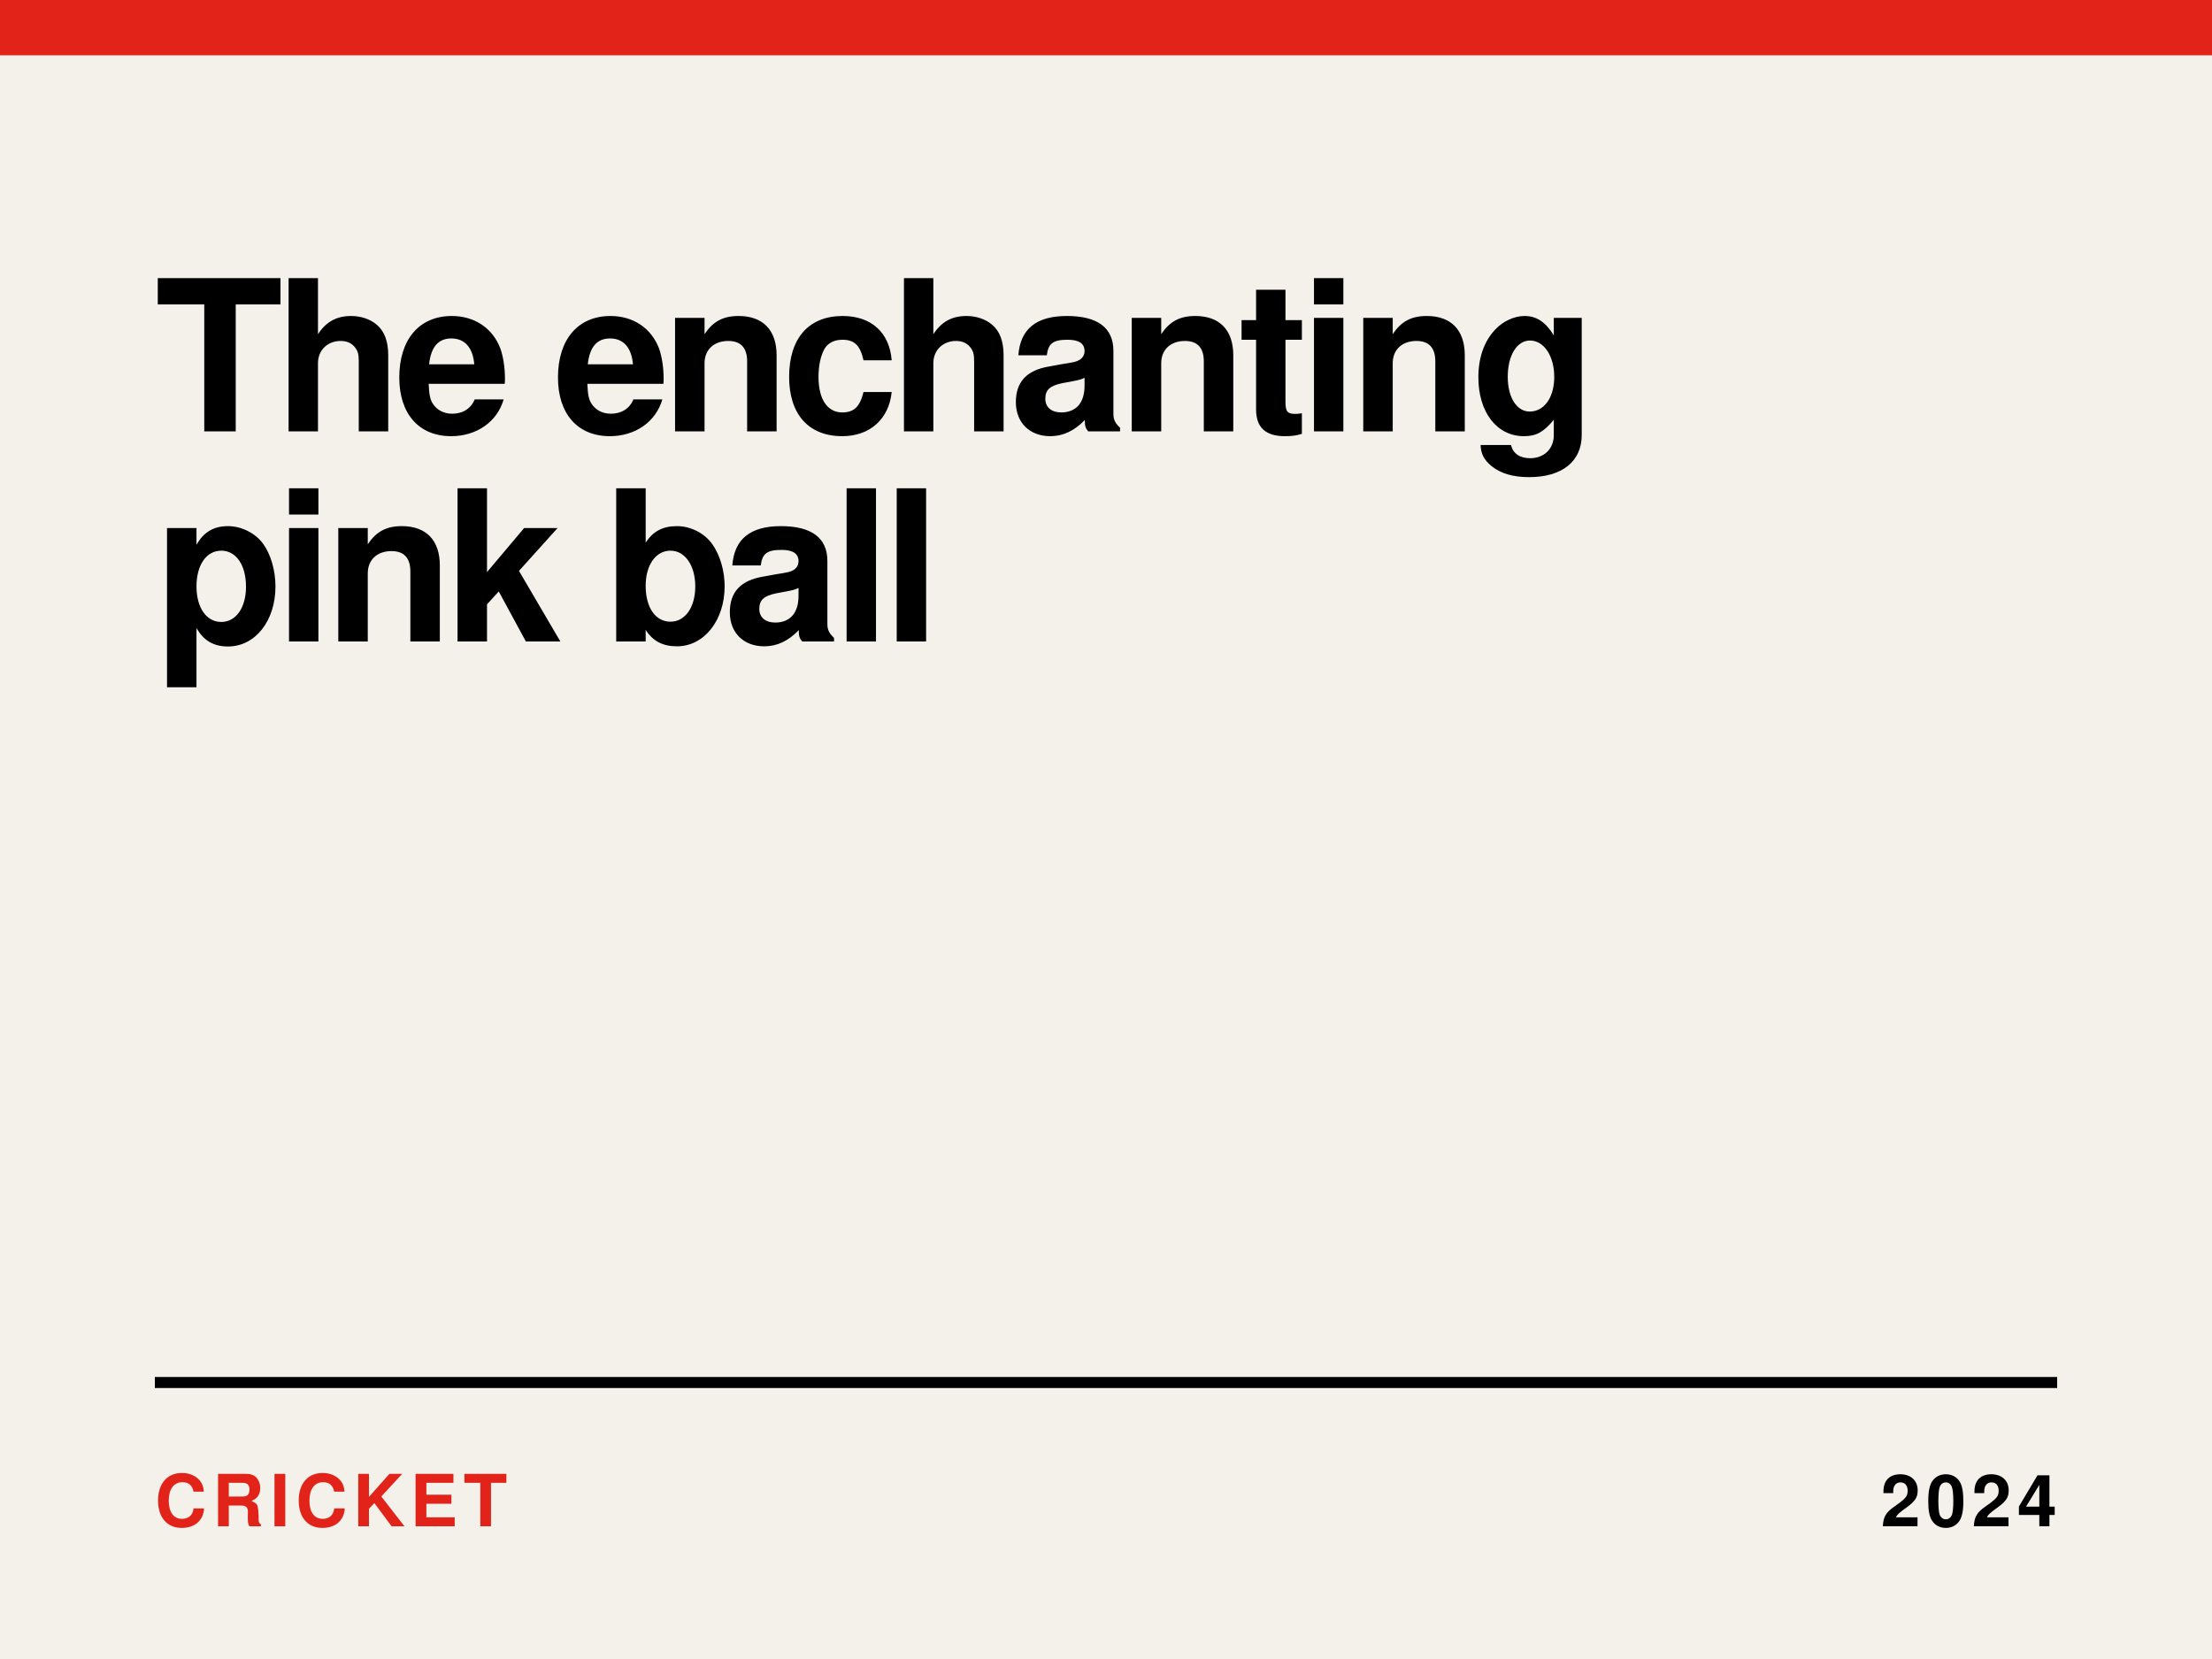
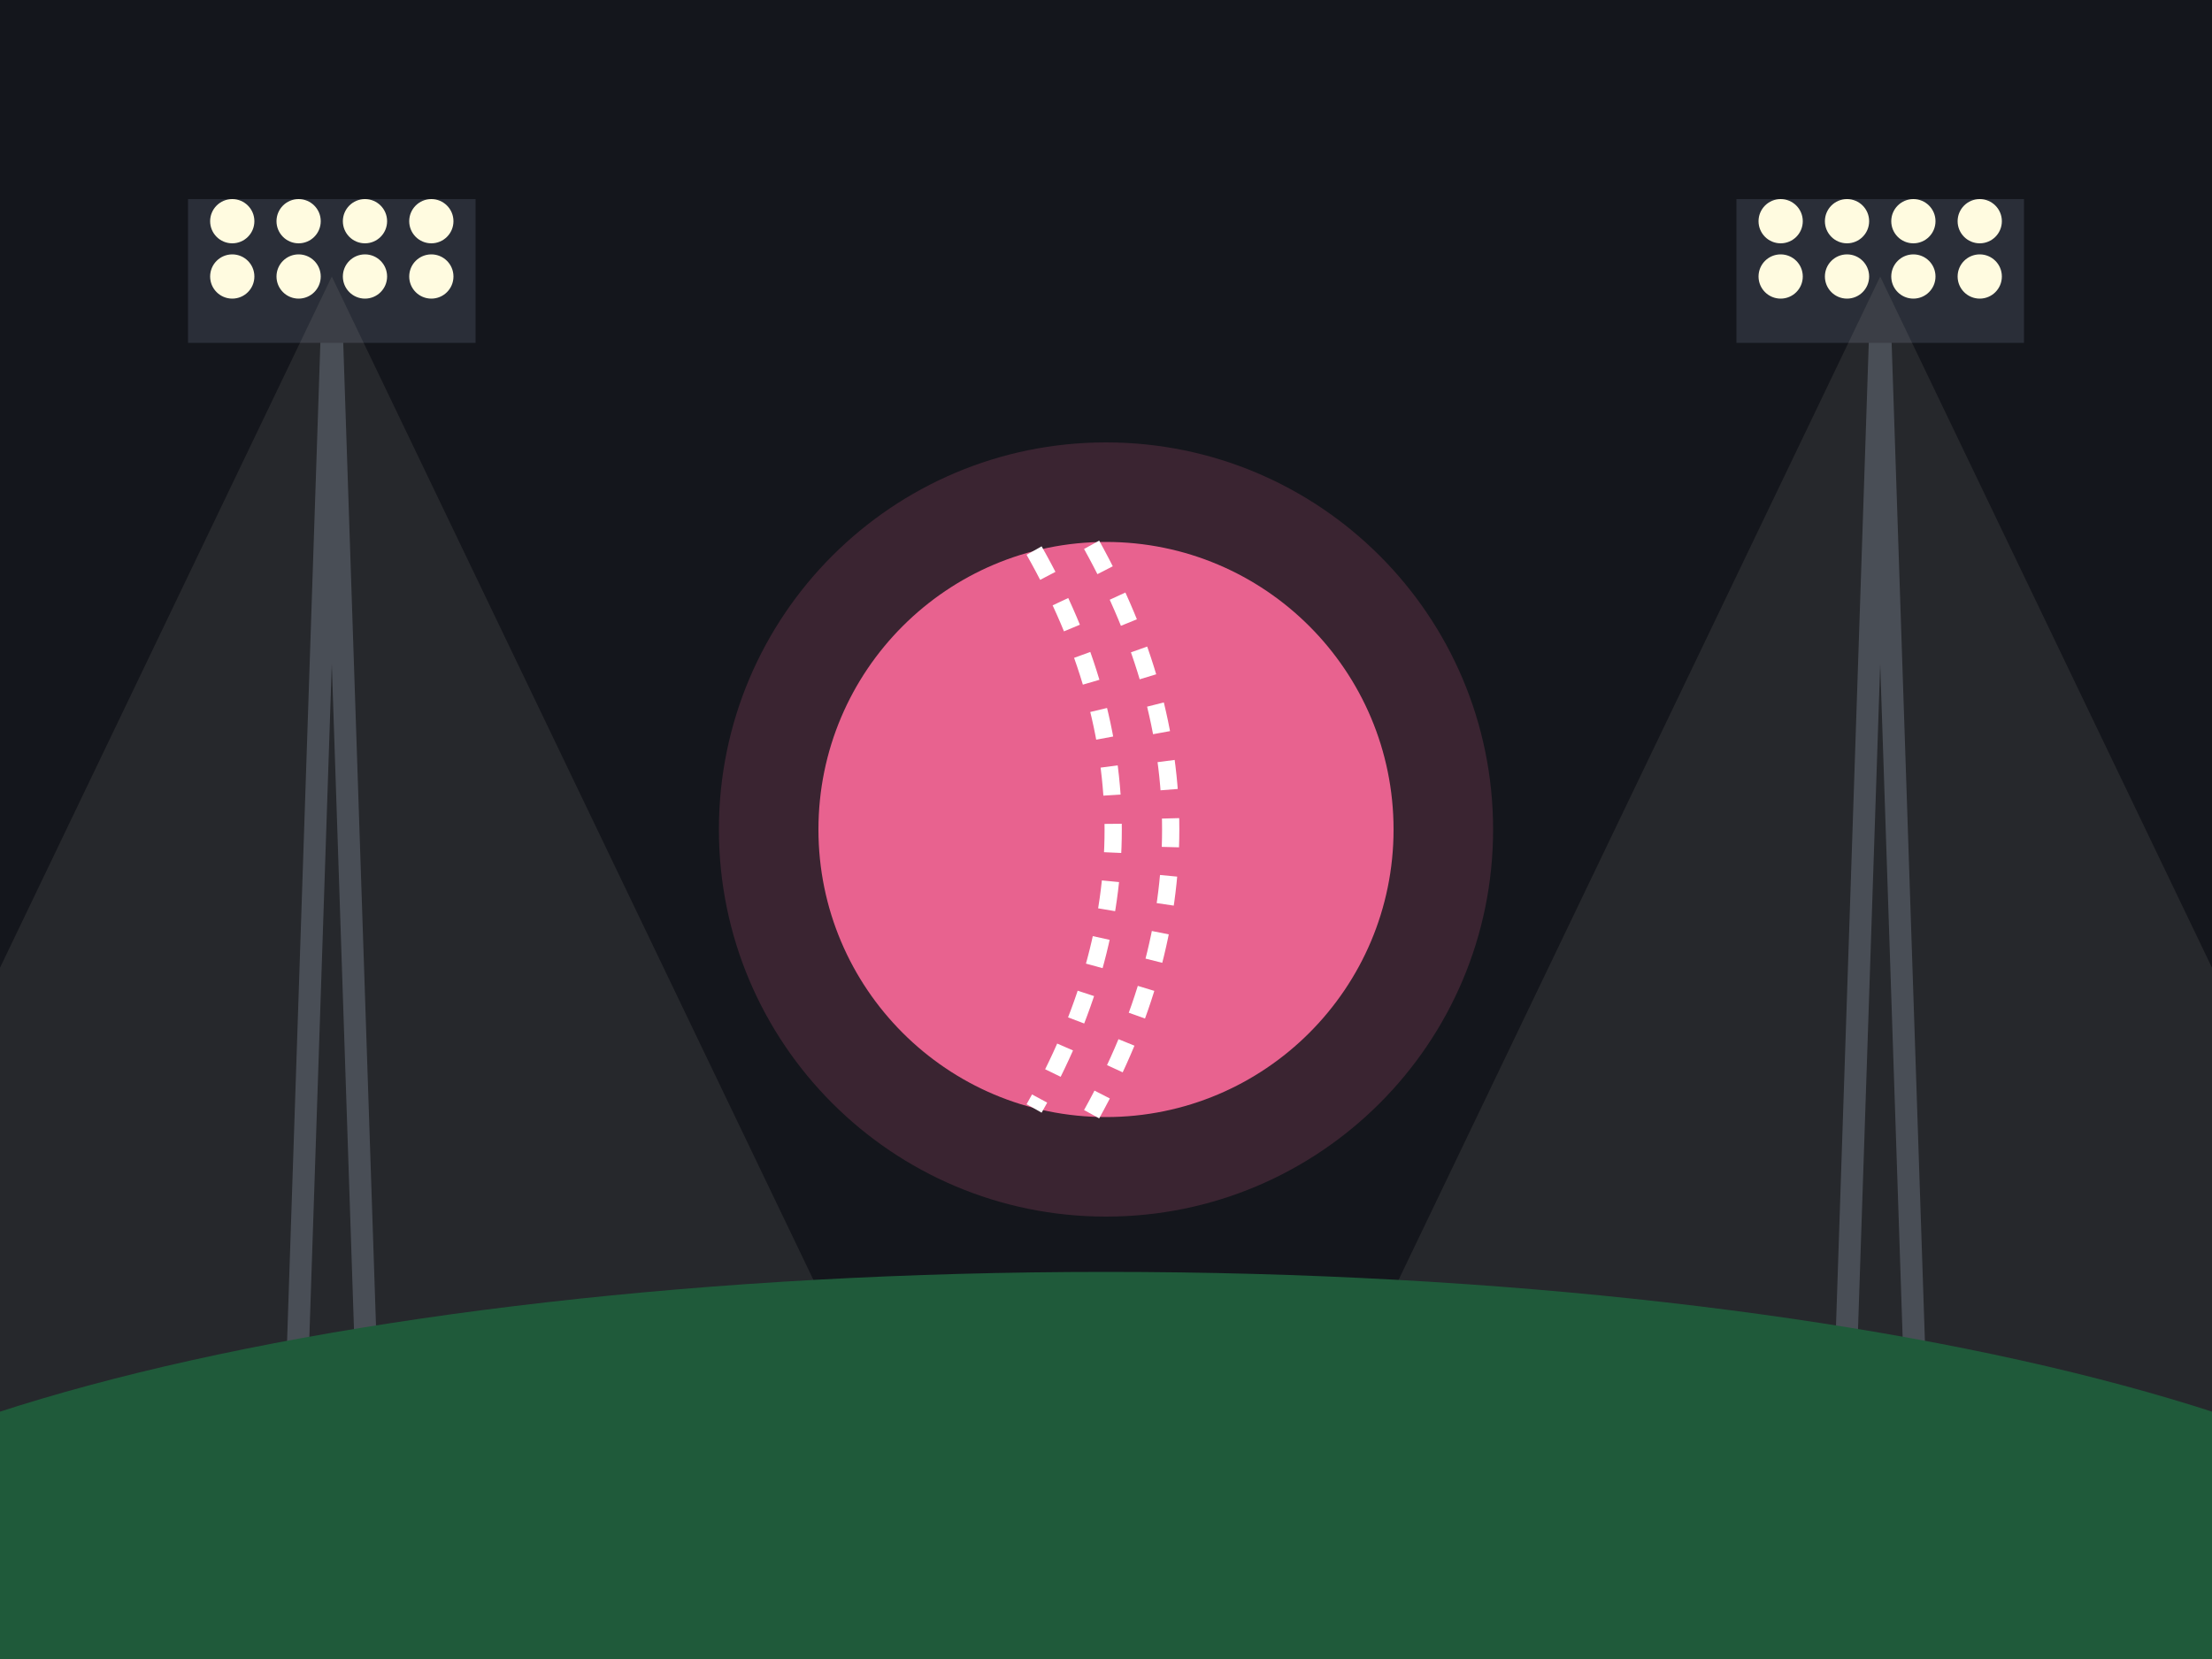
<svg xmlns="http://www.w3.org/2000/svg" viewBox="0 0 400 300" width="400" height="300">
-   <rect width="400" height="300" fill="#f4f1ea" />
-   <rect width="400" height="10" fill="#e2231a" />
-   <text x="28" y="78" font-family="'Helvetica Neue', Helvetica, Arial, sans-serif" font-size="38" font-weight="700" letter-spacing="-1.5" fill="#000">
-     <tspan x="28" dy="0">The enchanting</tspan>
-     <tspan x="28" dy="38">pink ball</tspan>
-   </text>
-   <line x1="28" y1="250" x2="372" y2="250" stroke="#000" stroke-width="2" />
-   <text x="28" y="276" font-family="'Helvetica Neue', Helvetica, Arial, sans-serif" font-size="13" font-weight="700" letter-spacing="1" fill="#e2231a">CRICKET</text>
-   <text x="372" y="276" text-anchor="end" font-family="'Helvetica Neue', Helvetica, Arial, sans-serif" font-size="13" font-weight="700" letter-spacing="1" fill="#000">2024</text>
+   <rect width="400" height="300" fill="#14161c" />
+   <path d="M52 300 L60 60 L68 300" fill="none" stroke="#3a3f4a" stroke-width="4" />
+   <rect x="34" y="36" width="52" height="26" fill="#2a2e38" />
+   <circle cx="42" cy="40" r="4" fill="#fffbe0" />
+   <circle cx="42" cy="50" r="4" fill="#fffbe0" />
+   <circle cx="54" cy="40" r="4" fill="#fffbe0" />
+   <circle cx="54" cy="50" r="4" fill="#fffbe0" />
+   <circle cx="66" cy="40" r="4" fill="#fffbe0" />
+   <circle cx="66" cy="50" r="4" fill="#fffbe0" />
+   <circle cx="78" cy="40" r="4" fill="#fffbe0" />
+   <circle cx="78" cy="50" r="4" fill="#fffbe0" />
+   <path d="M60 50 L-60 300 L180 300 Z" fill="#fffbe0" opacity=".08" />
+   <path d="M332 300 L340 60 L348 300" fill="none" stroke="#3a3f4a" stroke-width="4" />
+   <rect x="314" y="36" width="52" height="26" fill="#2a2e38" />
+   <circle cx="322" cy="40" r="4" fill="#fffbe0" />
+   <circle cx="322" cy="50" r="4" fill="#fffbe0" />
+   <circle cx="334" cy="40" r="4" fill="#fffbe0" />
+   <circle cx="334" cy="50" r="4" fill="#fffbe0" />
+   <circle cx="346" cy="40" r="4" fill="#fffbe0" />
+   <circle cx="346" cy="50" r="4" fill="#fffbe0" />
+   <circle cx="358" cy="40" r="4" fill="#fffbe0" />
+   <circle cx="358" cy="50" r="4" fill="#fffbe0" />
+   <path d="M340 50 L220 300 L460 300 Z" fill="#fffbe0" opacity=".08" />
+   <ellipse cx="200" cy="300" rx="260" ry="70" fill="#1f5a3a" />
+   <circle cx="200" cy="150" r="70" fill="#e8628f" opacity=".18" />
+   <circle cx="200" cy="150" r="52" fill="#e8628f" />
+   <path d="M187.0 99.56 q28.6 50.44 0 100.88" stroke="#fff" stroke-width="3.12" fill="none" stroke-dasharray="5.2 5.2" />
+   <path d="M197.4 98.52 q28.6 51.48 0 102.96" stroke="#fff" stroke-width="3.12" fill="none" stroke-dasharray="5.2 5.2" />
</svg>
